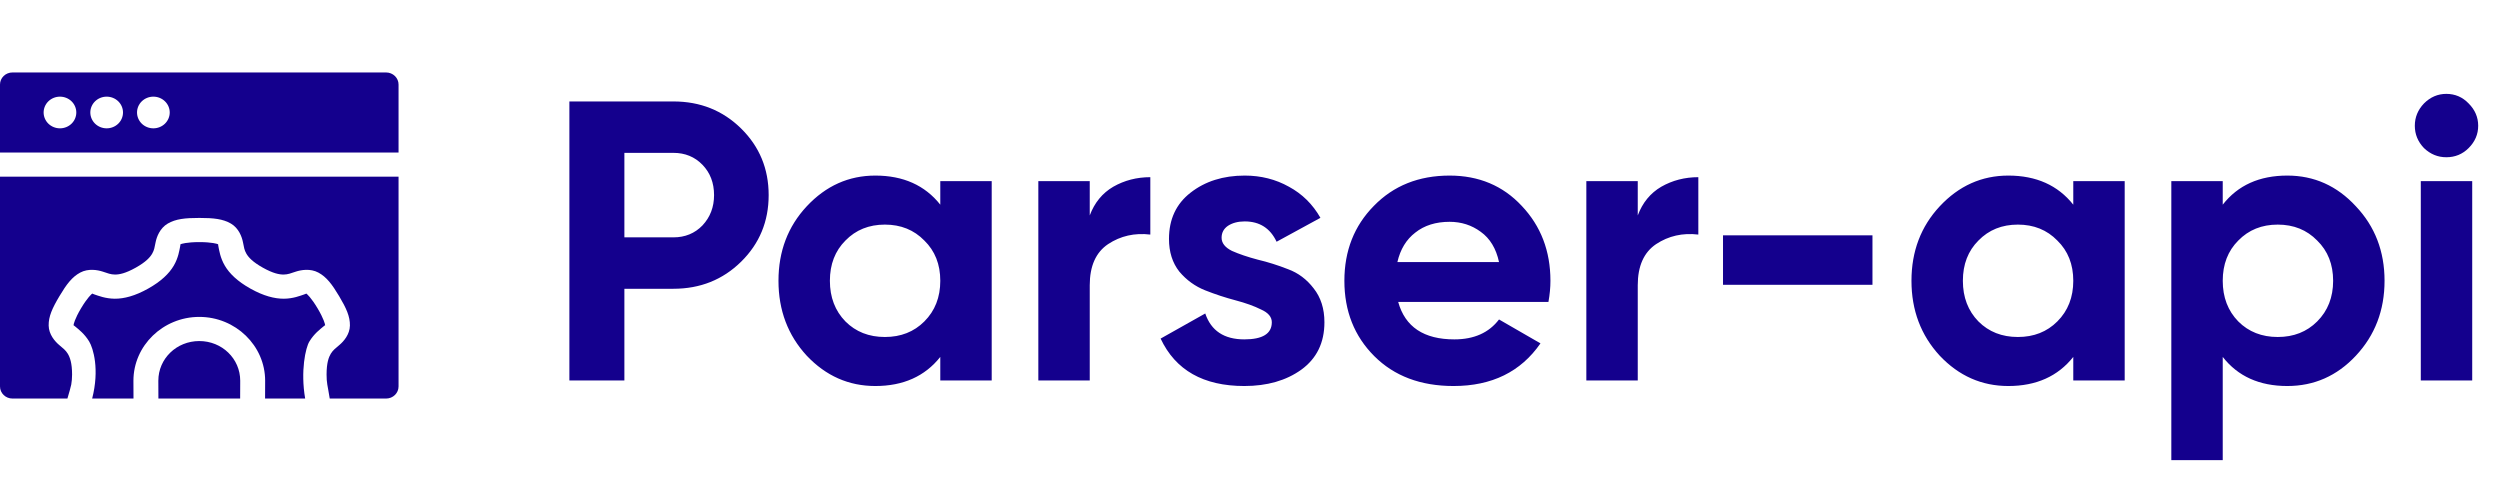
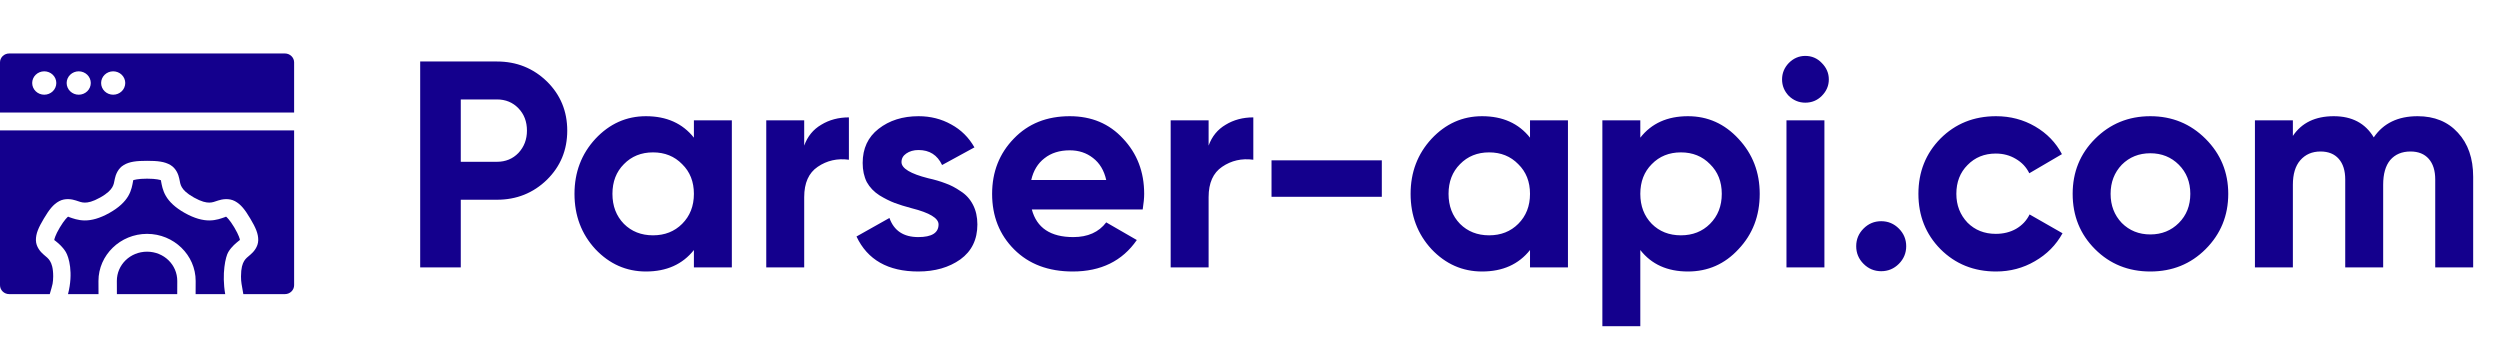
- <svg xmlns="http://www.w3.org/2000/svg" width="138" height="27" viewBox="0 0 138 27" fill="none">
-   <path d="M37.172 5.6C38.653 5.6 39.9 6.099 40.912 7.096C41.924 8.093 42.43 9.318 42.43 10.77C42.43 12.222 41.924 13.447 40.912 14.444C39.9 15.441 38.653 15.94 37.172 15.94H34.466V21H31.43V5.6H37.172ZM37.172 13.102C37.817 13.102 38.353 12.882 38.778 12.442C39.203 11.987 39.416 11.43 39.416 10.77C39.416 10.095 39.203 9.538 38.778 9.098C38.353 8.658 37.817 8.438 37.172 8.438H34.466V13.102H37.172ZM51.904 10H54.742V21H51.904V19.702C51.053 20.773 49.858 21.308 48.318 21.308C46.851 21.308 45.59 20.751 44.534 19.636C43.493 18.507 42.972 17.128 42.972 15.5C42.972 13.872 43.493 12.501 44.534 11.386C45.59 10.257 46.851 9.692 48.318 9.692C49.858 9.692 51.053 10.227 51.904 11.298V10ZM46.668 17.744C47.24 18.316 47.966 18.602 48.846 18.602C49.726 18.602 50.452 18.316 51.024 17.744C51.611 17.157 51.904 16.409 51.904 15.5C51.904 14.591 51.611 13.85 51.024 13.278C50.452 12.691 49.726 12.398 48.846 12.398C47.966 12.398 47.24 12.691 46.668 13.278C46.096 13.85 45.81 14.591 45.81 15.5C45.81 16.409 46.096 17.157 46.668 17.744ZM60.154 11.892C60.418 11.188 60.85 10.66 61.452 10.308C62.068 9.956 62.75 9.78 63.498 9.78V12.948C62.632 12.845 61.855 13.021 61.166 13.476C60.491 13.931 60.154 14.686 60.154 15.742V21H57.316V10H60.154V11.892ZM67.432 13.124C67.432 13.417 67.622 13.659 68.004 13.85C68.4 14.026 68.876 14.187 69.434 14.334C69.991 14.466 70.548 14.642 71.106 14.862C71.663 15.067 72.132 15.419 72.514 15.918C72.91 16.417 73.108 17.04 73.108 17.788C73.108 18.917 72.682 19.79 71.832 20.406C70.996 21.007 69.947 21.308 68.686 21.308C66.427 21.308 64.887 20.435 64.066 18.69L66.53 17.304C66.852 18.257 67.571 18.734 68.686 18.734C69.698 18.734 70.204 18.419 70.204 17.788C70.204 17.495 70.006 17.26 69.61 17.084C69.228 16.893 68.759 16.725 68.202 16.578C67.644 16.431 67.087 16.248 66.53 16.028C65.972 15.808 65.496 15.463 65.1 14.994C64.718 14.51 64.528 13.909 64.528 13.19C64.528 12.105 64.924 11.254 65.716 10.638C66.522 10.007 67.52 9.692 68.708 9.692C69.602 9.692 70.416 9.897 71.15 10.308C71.883 10.704 72.462 11.276 72.888 12.024L70.468 13.344C70.116 12.596 69.529 12.222 68.708 12.222C68.341 12.222 68.033 12.303 67.784 12.464C67.549 12.625 67.432 12.845 67.432 13.124ZM77.18 16.666C77.562 18.045 78.596 18.734 80.282 18.734C81.368 18.734 82.189 18.367 82.746 17.634L85.034 18.954C83.949 20.523 82.35 21.308 80.238 21.308C78.42 21.308 76.96 20.758 75.86 19.658C74.76 18.558 74.21 17.172 74.21 15.5C74.21 13.843 74.753 12.464 75.838 11.364C76.924 10.249 78.317 9.692 80.018 9.692C81.632 9.692 82.959 10.249 84 11.364C85.056 12.479 85.584 13.857 85.584 15.5C85.584 15.867 85.548 16.255 85.474 16.666H77.18ZM77.136 14.466H82.746C82.585 13.718 82.248 13.161 81.734 12.794C81.236 12.427 80.664 12.244 80.018 12.244C79.256 12.244 78.625 12.442 78.126 12.838C77.628 13.219 77.298 13.762 77.136 14.466ZM90.404 11.892C90.668 11.188 91.1 10.66 91.702 10.308C92.318 9.956 93 9.78 93.748 9.78V12.948C92.882 12.845 92.105 13.021 91.416 13.476C90.741 13.931 90.404 14.686 90.404 15.742V21H87.566V10H90.404V11.892ZM95.11 15.72V12.992H103.36V15.72H95.11ZM114.445 10H117.283V21H114.445V19.702C113.594 20.773 112.399 21.308 110.859 21.308C109.392 21.308 108.131 20.751 107.075 19.636C106.034 18.507 105.513 17.128 105.513 15.5C105.513 13.872 106.034 12.501 107.075 11.386C108.131 10.257 109.392 9.692 110.859 9.692C112.399 9.692 113.594 10.227 114.445 11.298V10ZM109.209 17.744C109.781 18.316 110.507 18.602 111.387 18.602C112.267 18.602 112.993 18.316 113.565 17.744C114.152 17.157 114.445 16.409 114.445 15.5C114.445 14.591 114.152 13.85 113.565 13.278C112.993 12.691 112.267 12.398 111.387 12.398C110.507 12.398 109.781 12.691 109.209 13.278C108.637 13.85 108.351 14.591 108.351 15.5C108.351 16.409 108.637 17.157 109.209 17.744ZM126.259 9.692C127.74 9.692 129.001 10.257 130.043 11.386C131.099 12.501 131.627 13.872 131.627 15.5C131.627 17.128 131.099 18.507 130.043 19.636C129.001 20.751 127.74 21.308 126.259 21.308C124.719 21.308 123.531 20.773 122.695 19.702V25.4H119.857V10H122.695V11.298C123.531 10.227 124.719 9.692 126.259 9.692ZM123.553 17.744C124.125 18.316 124.851 18.602 125.731 18.602C126.611 18.602 127.337 18.316 127.909 17.744C128.495 17.157 128.789 16.409 128.789 15.5C128.789 14.591 128.495 13.85 127.909 13.278C127.337 12.691 126.611 12.398 125.731 12.398C124.851 12.398 124.125 12.691 123.553 13.278C122.981 13.85 122.695 14.591 122.695 15.5C122.695 16.409 122.981 17.157 123.553 17.744ZM135.036 8.68C134.567 8.68 134.156 8.511 133.804 8.174C133.467 7.822 133.298 7.411 133.298 6.942C133.298 6.473 133.467 6.062 133.804 5.71C134.156 5.358 134.567 5.182 135.036 5.182C135.52 5.182 135.931 5.358 136.268 5.71C136.62 6.062 136.796 6.473 136.796 6.942C136.796 7.411 136.62 7.822 136.268 8.174C135.931 8.511 135.52 8.68 135.036 8.68ZM133.628 21V10H136.466V21H133.628Z" fill="#14008D" />
+ <svg xmlns="http://www.w3.org/2000/svg" width="187" height="27" viewBox="0 0 187 27" fill="none">
+   <path d="M31.43 4.6H37.172C38.639 4.6 39.885 5.099 40.912 6.096C41.924 7.093 42.43 8.318 42.43 9.77C42.43 11.222 41.924 12.447 40.912 13.444C39.885 14.441 38.639 14.94 37.172 14.94H34.466V20H31.43V4.6ZM34.466 12.102H37.172C37.817 12.102 38.353 11.882 38.778 11.442C39.203 10.987 39.416 10.43 39.416 9.77C39.416 9.095 39.203 8.538 38.778 8.098C38.353 7.658 37.817 7.438 37.172 7.438H34.466V12.102ZM51.904 10.298V9H54.742V20H51.904V18.702C51.053 19.773 49.858 20.308 48.318 20.308C46.851 20.308 45.59 19.751 44.534 18.636C43.493 17.507 42.972 16.128 42.972 14.5C42.972 12.887 43.493 11.515 44.534 10.386C45.59 9.257 46.851 8.692 48.318 8.692C49.858 8.692 51.053 9.227 51.904 10.298ZM46.668 16.744C47.24 17.316 47.966 17.602 48.846 17.602C49.726 17.602 50.452 17.316 51.024 16.744C51.611 16.157 51.904 15.409 51.904 14.5C51.904 13.591 51.611 12.85 51.024 12.278C50.452 11.691 49.726 11.398 48.846 11.398C47.966 11.398 47.24 11.691 46.668 12.278C46.096 12.85 45.81 13.591 45.81 14.5C45.81 15.409 46.096 16.157 46.668 16.744ZM60.154 9V10.892C60.403 10.203 60.828 9.682 61.43 9.33C62.031 8.963 62.72 8.78 63.498 8.78V11.948C62.632 11.831 61.855 12.007 61.166 12.476C60.491 12.931 60.154 13.686 60.154 14.742V20H57.316V9H60.154ZM67.432 12.124C67.432 12.593 68.099 12.997 69.434 13.334C69.903 13.437 70.328 13.561 70.71 13.708C71.091 13.84 71.472 14.038 71.854 14.302C72.25 14.551 72.558 14.889 72.778 15.314C72.998 15.739 73.108 16.231 73.108 16.788C73.108 17.917 72.682 18.79 71.832 19.406C70.981 20.007 69.932 20.308 68.686 20.308C66.427 20.308 64.887 19.435 64.066 17.69L66.53 16.304C66.867 17.257 67.586 17.734 68.686 17.734C69.698 17.734 70.204 17.419 70.204 16.788C70.204 16.319 69.536 15.915 68.202 15.578C67.703 15.446 67.278 15.314 66.926 15.182C66.574 15.05 66.192 14.859 65.782 14.61C65.371 14.346 65.056 14.016 64.836 13.62C64.63 13.209 64.528 12.733 64.528 12.19C64.528 11.105 64.924 10.254 65.716 9.638C66.522 9.007 67.52 8.692 68.708 8.692C69.602 8.692 70.416 8.897 71.15 9.308C71.883 9.704 72.462 10.276 72.888 11.024L70.468 12.344C70.116 11.596 69.529 11.222 68.708 11.222C68.341 11.222 68.033 11.31 67.784 11.486C67.549 11.647 67.432 11.86 67.432 12.124ZM85.474 15.666H77.18C77.547 17.045 78.581 17.734 80.282 17.734C81.368 17.734 82.189 17.367 82.746 16.634L85.034 17.954C83.949 19.523 82.35 20.308 80.238 20.308C78.42 20.308 76.96 19.758 75.86 18.658C74.76 17.558 74.21 16.172 74.21 14.5C74.21 12.857 74.753 11.479 75.838 10.364C76.909 9.249 78.302 8.692 80.018 8.692C81.646 8.692 82.974 9.249 84 10.364C85.056 11.479 85.584 12.857 85.584 14.5C85.584 14.808 85.548 15.197 85.474 15.666ZM77.136 13.466H82.746C82.585 12.747 82.255 12.197 81.756 11.816C81.272 11.435 80.693 11.244 80.018 11.244C79.256 11.244 78.625 11.442 78.126 11.838C77.628 12.219 77.298 12.762 77.136 13.466ZM90.404 9V10.892C90.653 10.203 91.078 9.682 91.68 9.33C92.281 8.963 92.97 8.78 93.748 8.78V11.948C92.882 11.831 92.105 12.007 91.416 12.476C90.741 12.931 90.404 13.686 90.404 14.742V20H87.566V9H90.404ZM103.36 14.72H95.11V11.992H103.36V14.72ZM114.445 10.298V9H117.283V20H114.445V18.702C113.594 19.773 112.399 20.308 110.859 20.308C109.392 20.308 108.131 19.751 107.075 18.636C106.034 17.507 105.513 16.128 105.513 14.5C105.513 12.887 106.034 11.515 107.075 10.386C108.131 9.257 109.392 8.692 110.859 8.692C112.399 8.692 113.594 9.227 114.445 10.298ZM109.209 16.744C109.781 17.316 110.507 17.602 111.387 17.602C112.267 17.602 112.993 17.316 113.565 16.744C114.152 16.157 114.445 15.409 114.445 14.5C114.445 13.591 114.152 12.85 113.565 12.278C112.993 11.691 112.267 11.398 111.387 11.398C110.507 11.398 109.781 11.691 109.209 12.278C108.637 12.85 108.351 13.591 108.351 14.5C108.351 15.409 108.637 16.157 109.209 16.744ZM126.259 8.692C127.74 8.692 129.001 9.257 130.043 10.386C131.099 11.515 131.627 12.887 131.627 14.5C131.627 16.143 131.099 17.521 130.043 18.636C129.016 19.751 127.755 20.308 126.259 20.308C124.719 20.308 123.531 19.773 122.695 18.702V24.4H119.857V9H122.695V10.298C123.531 9.227 124.719 8.692 126.259 8.692ZM123.553 16.744C124.125 17.316 124.851 17.602 125.731 17.602C126.611 17.602 127.337 17.316 127.909 16.744C128.495 16.157 128.789 15.409 128.789 14.5C128.789 13.591 128.495 12.85 127.909 12.278C127.337 11.691 126.611 11.398 125.731 11.398C124.851 11.398 124.125 11.691 123.553 12.278C122.981 12.85 122.695 13.591 122.695 14.5C122.695 15.409 122.981 16.157 123.553 16.744ZM135.036 7.68C134.567 7.68 134.156 7.511 133.804 7.174C133.467 6.822 133.298 6.411 133.298 5.942C133.298 5.473 133.467 5.062 133.804 4.71C134.156 4.358 134.567 4.182 135.036 4.182C135.52 4.182 135.931 4.358 136.268 4.71C136.62 5.062 136.796 5.473 136.796 5.942C136.796 6.411 136.62 6.822 136.268 7.174C135.931 7.511 135.52 7.68 135.036 7.68ZM136.466 20H133.628V9H136.466V20ZM142.584 18.416C142.584 18.929 142.4 19.369 142.034 19.736C141.667 20.103 141.227 20.286 140.714 20.286C140.2 20.286 139.76 20.103 139.394 19.736C139.027 19.369 138.844 18.929 138.844 18.416C138.844 17.903 139.027 17.463 139.394 17.096C139.76 16.729 140.2 16.546 140.714 16.546C141.227 16.546 141.667 16.729 142.034 17.096C142.4 17.463 142.584 17.903 142.584 18.416ZM149.305 20.308C147.648 20.308 146.262 19.751 145.147 18.636C144.047 17.521 143.497 16.143 143.497 14.5C143.497 12.857 144.047 11.479 145.147 10.364C146.262 9.249 147.648 8.692 149.305 8.692C150.376 8.692 151.351 8.949 152.231 9.462C153.111 9.975 153.779 10.665 154.233 11.53L151.791 12.96C151.571 12.505 151.234 12.146 150.779 11.882C150.339 11.618 149.841 11.486 149.283 11.486C148.433 11.486 147.729 11.772 147.171 12.344C146.614 12.901 146.335 13.62 146.335 14.5C146.335 15.351 146.614 16.069 147.171 16.656C147.729 17.213 148.433 17.492 149.283 17.492C149.855 17.492 150.361 17.367 150.801 17.118C151.256 16.854 151.593 16.495 151.813 16.04L154.277 17.448C153.793 18.328 153.104 19.025 152.209 19.538C151.329 20.051 150.361 20.308 149.305 20.308ZM164.979 18.636C163.864 19.751 162.485 20.308 160.843 20.308C159.2 20.308 157.821 19.751 156.707 18.636C155.592 17.521 155.035 16.143 155.035 14.5C155.035 12.872 155.592 11.501 156.707 10.386C157.836 9.257 159.215 8.692 160.843 8.692C162.471 8.692 163.849 9.257 164.979 10.386C166.108 11.515 166.673 12.887 166.673 14.5C166.673 16.128 166.108 17.507 164.979 18.636ZM158.709 16.678C159.281 17.25 159.992 17.536 160.843 17.536C161.693 17.536 162.405 17.25 162.977 16.678C163.549 16.106 163.835 15.38 163.835 14.5C163.835 13.62 163.549 12.894 162.977 12.322C162.405 11.75 161.693 11.464 160.843 11.464C159.992 11.464 159.281 11.75 158.709 12.322C158.151 12.909 157.873 13.635 157.873 14.5C157.873 15.365 158.151 16.091 158.709 16.678ZM180.835 8.692C182.096 8.692 183.101 9.103 183.849 9.924C184.612 10.745 184.993 11.845 184.993 13.224V20H182.155V13.422C182.155 12.762 181.994 12.249 181.671 11.882C181.348 11.515 180.894 11.332 180.307 11.332C179.662 11.332 179.156 11.545 178.789 11.97C178.437 12.395 178.261 13.011 178.261 13.818V20H175.423V13.422C175.423 12.762 175.262 12.249 174.939 11.882C174.616 11.515 174.162 11.332 173.575 11.332C172.944 11.332 172.438 11.552 172.057 11.992C171.69 12.417 171.507 13.026 171.507 13.818V20H168.669V9H171.507V10.166C172.167 9.183 173.186 8.692 174.565 8.692C175.929 8.692 176.926 9.22 177.557 10.276C178.276 9.22 179.368 8.692 180.835 8.692Z" fill="#14008D" />
  <path d="M0.69 4C0.507 3.999 0.331 4.07 0.201 4.195C0.072 4.321 -0.001 4.492 6.00297e-06 4.669V8.419H22V4.669C22.001 4.492 21.929 4.323 21.8 4.197C21.672 4.072 21.498 4.001 21.315 4L0.69 4ZM3.31 5.335C3.549 5.335 3.779 5.427 3.948 5.591C4.117 5.755 4.212 5.977 4.212 6.209C4.212 6.441 4.117 6.664 3.948 6.828C3.779 6.992 3.549 7.084 3.31 7.084C3.071 7.084 2.841 6.992 2.672 6.828C2.503 6.664 2.408 6.441 2.408 6.209C2.408 5.977 2.503 5.755 2.672 5.591C2.841 5.427 3.071 5.335 3.31 5.335ZM5.888 5.335C6.127 5.335 6.357 5.427 6.526 5.591C6.695 5.755 6.79 5.977 6.79 6.209C6.79 6.441 6.695 6.664 6.526 6.828C6.357 6.992 6.127 7.084 5.888 7.084C5.649 7.084 5.419 6.992 5.25 6.828C5.081 6.664 4.986 6.441 4.986 6.209C4.986 5.977 5.081 5.755 5.25 5.591C5.419 5.427 5.649 5.335 5.888 5.335ZM8.466 5.335C8.705 5.335 8.935 5.427 9.104 5.591C9.273 5.755 9.369 5.977 9.369 6.209C9.369 6.441 9.273 6.664 9.104 6.828C8.935 6.992 8.705 7.084 8.466 7.084C8.227 7.084 7.997 6.992 7.828 6.828C7.659 6.664 7.564 6.441 7.564 6.209C7.564 5.977 7.659 5.755 7.828 5.591C7.997 5.427 8.227 5.335 8.466 5.335ZM0 9.752V21.331C-0.001 21.701 0.309 22.001 0.69 22H3.721C3.808 21.703 3.912 21.354 3.933 21.227C3.96 21.061 3.979 20.893 3.979 20.676C3.979 20.04 3.861 19.723 3.741 19.525C3.622 19.328 3.479 19.224 3.259 19.037C3.039 18.851 2.694 18.467 2.686 17.97C2.678 17.473 2.883 17.016 3.279 16.351C3.675 15.686 3.977 15.289 4.426 15.047C4.874 14.805 5.392 14.902 5.669 14.993C5.946 15.085 6.108 15.153 6.345 15.155C6.581 15.157 6.923 15.094 7.491 14.776C8.059 14.458 8.283 14.203 8.399 14.004C8.516 13.805 8.536 13.638 8.592 13.36C8.649 13.081 8.822 12.596 9.262 12.34C9.702 12.085 10.211 12.03 11.003 12.03C11.795 12.03 12.304 12.085 12.744 12.34C13.184 12.596 13.353 13.081 13.409 13.36C13.465 13.638 13.484 13.805 13.601 14.004C13.717 14.203 13.942 14.458 14.51 14.776C15.078 15.094 15.421 15.157 15.657 15.155C15.893 15.153 16.055 15.085 16.332 14.993C16.609 14.902 17.127 14.805 17.575 15.047C18.024 15.289 18.326 15.686 18.722 16.351C19.118 17.016 19.324 17.473 19.316 17.97C19.308 18.467 18.963 18.851 18.742 19.037C18.522 19.224 18.38 19.328 18.26 19.525C18.141 19.723 18.027 20.04 18.027 20.676C18.027 20.893 18.04 21.061 18.067 21.227C18.092 21.378 18.152 21.683 18.201 22H21.315C21.695 21.999 22.001 21.699 22 21.331L22 9.752H0ZM11.003 13.364C10.308 13.364 9.998 13.464 9.968 13.482C9.937 13.499 9.984 13.409 9.942 13.614C9.9 13.82 9.847 14.228 9.593 14.663C9.339 15.097 8.897 15.529 8.176 15.932C7.456 16.335 6.849 16.493 6.334 16.489C5.819 16.485 5.427 16.325 5.222 16.257C5.018 16.189 5.122 16.191 5.091 16.208C5.06 16.224 4.819 16.436 4.472 17.02C4.124 17.604 4.06 17.91 4.061 17.945C4.061 17.979 4 17.895 4.163 18.033C4.326 18.171 4.662 18.42 4.923 18.851C5.147 19.221 5.502 20.393 5.087 22H7.369C7.368 21.58 7.365 21.06 7.365 21.017C7.365 19.079 9.001 17.493 11 17.493H11.002C13.001 17.493 14.636 19.079 14.636 21.017C14.636 21.06 14.634 21.58 14.632 22H16.845C16.582 20.475 16.869 19.189 17.078 18.851C17.338 18.42 17.676 18.171 17.839 18.033C18.002 17.895 17.946 17.979 17.946 17.945C17.947 17.91 17.878 17.604 17.53 17.02C17.183 16.436 16.942 16.224 16.911 16.208C16.88 16.191 16.983 16.189 16.778 16.257C16.573 16.325 16.187 16.485 15.672 16.489C15.156 16.493 14.545 16.335 13.825 15.932C13.105 15.529 12.663 15.097 12.409 14.663C12.155 14.228 12.1 13.82 12.058 13.614C12.017 13.409 12.064 13.499 12.034 13.482C12.004 13.464 11.698 13.364 11.003 13.364ZM11 18.826C9.744 18.826 8.74 19.799 8.74 21.017C8.74 21.044 8.743 21.574 8.744 22H13.256C13.257 21.574 13.26 21.043 13.26 21.017C13.26 19.799 12.256 18.826 11 18.826Z" fill="#14008D" />
</svg>
